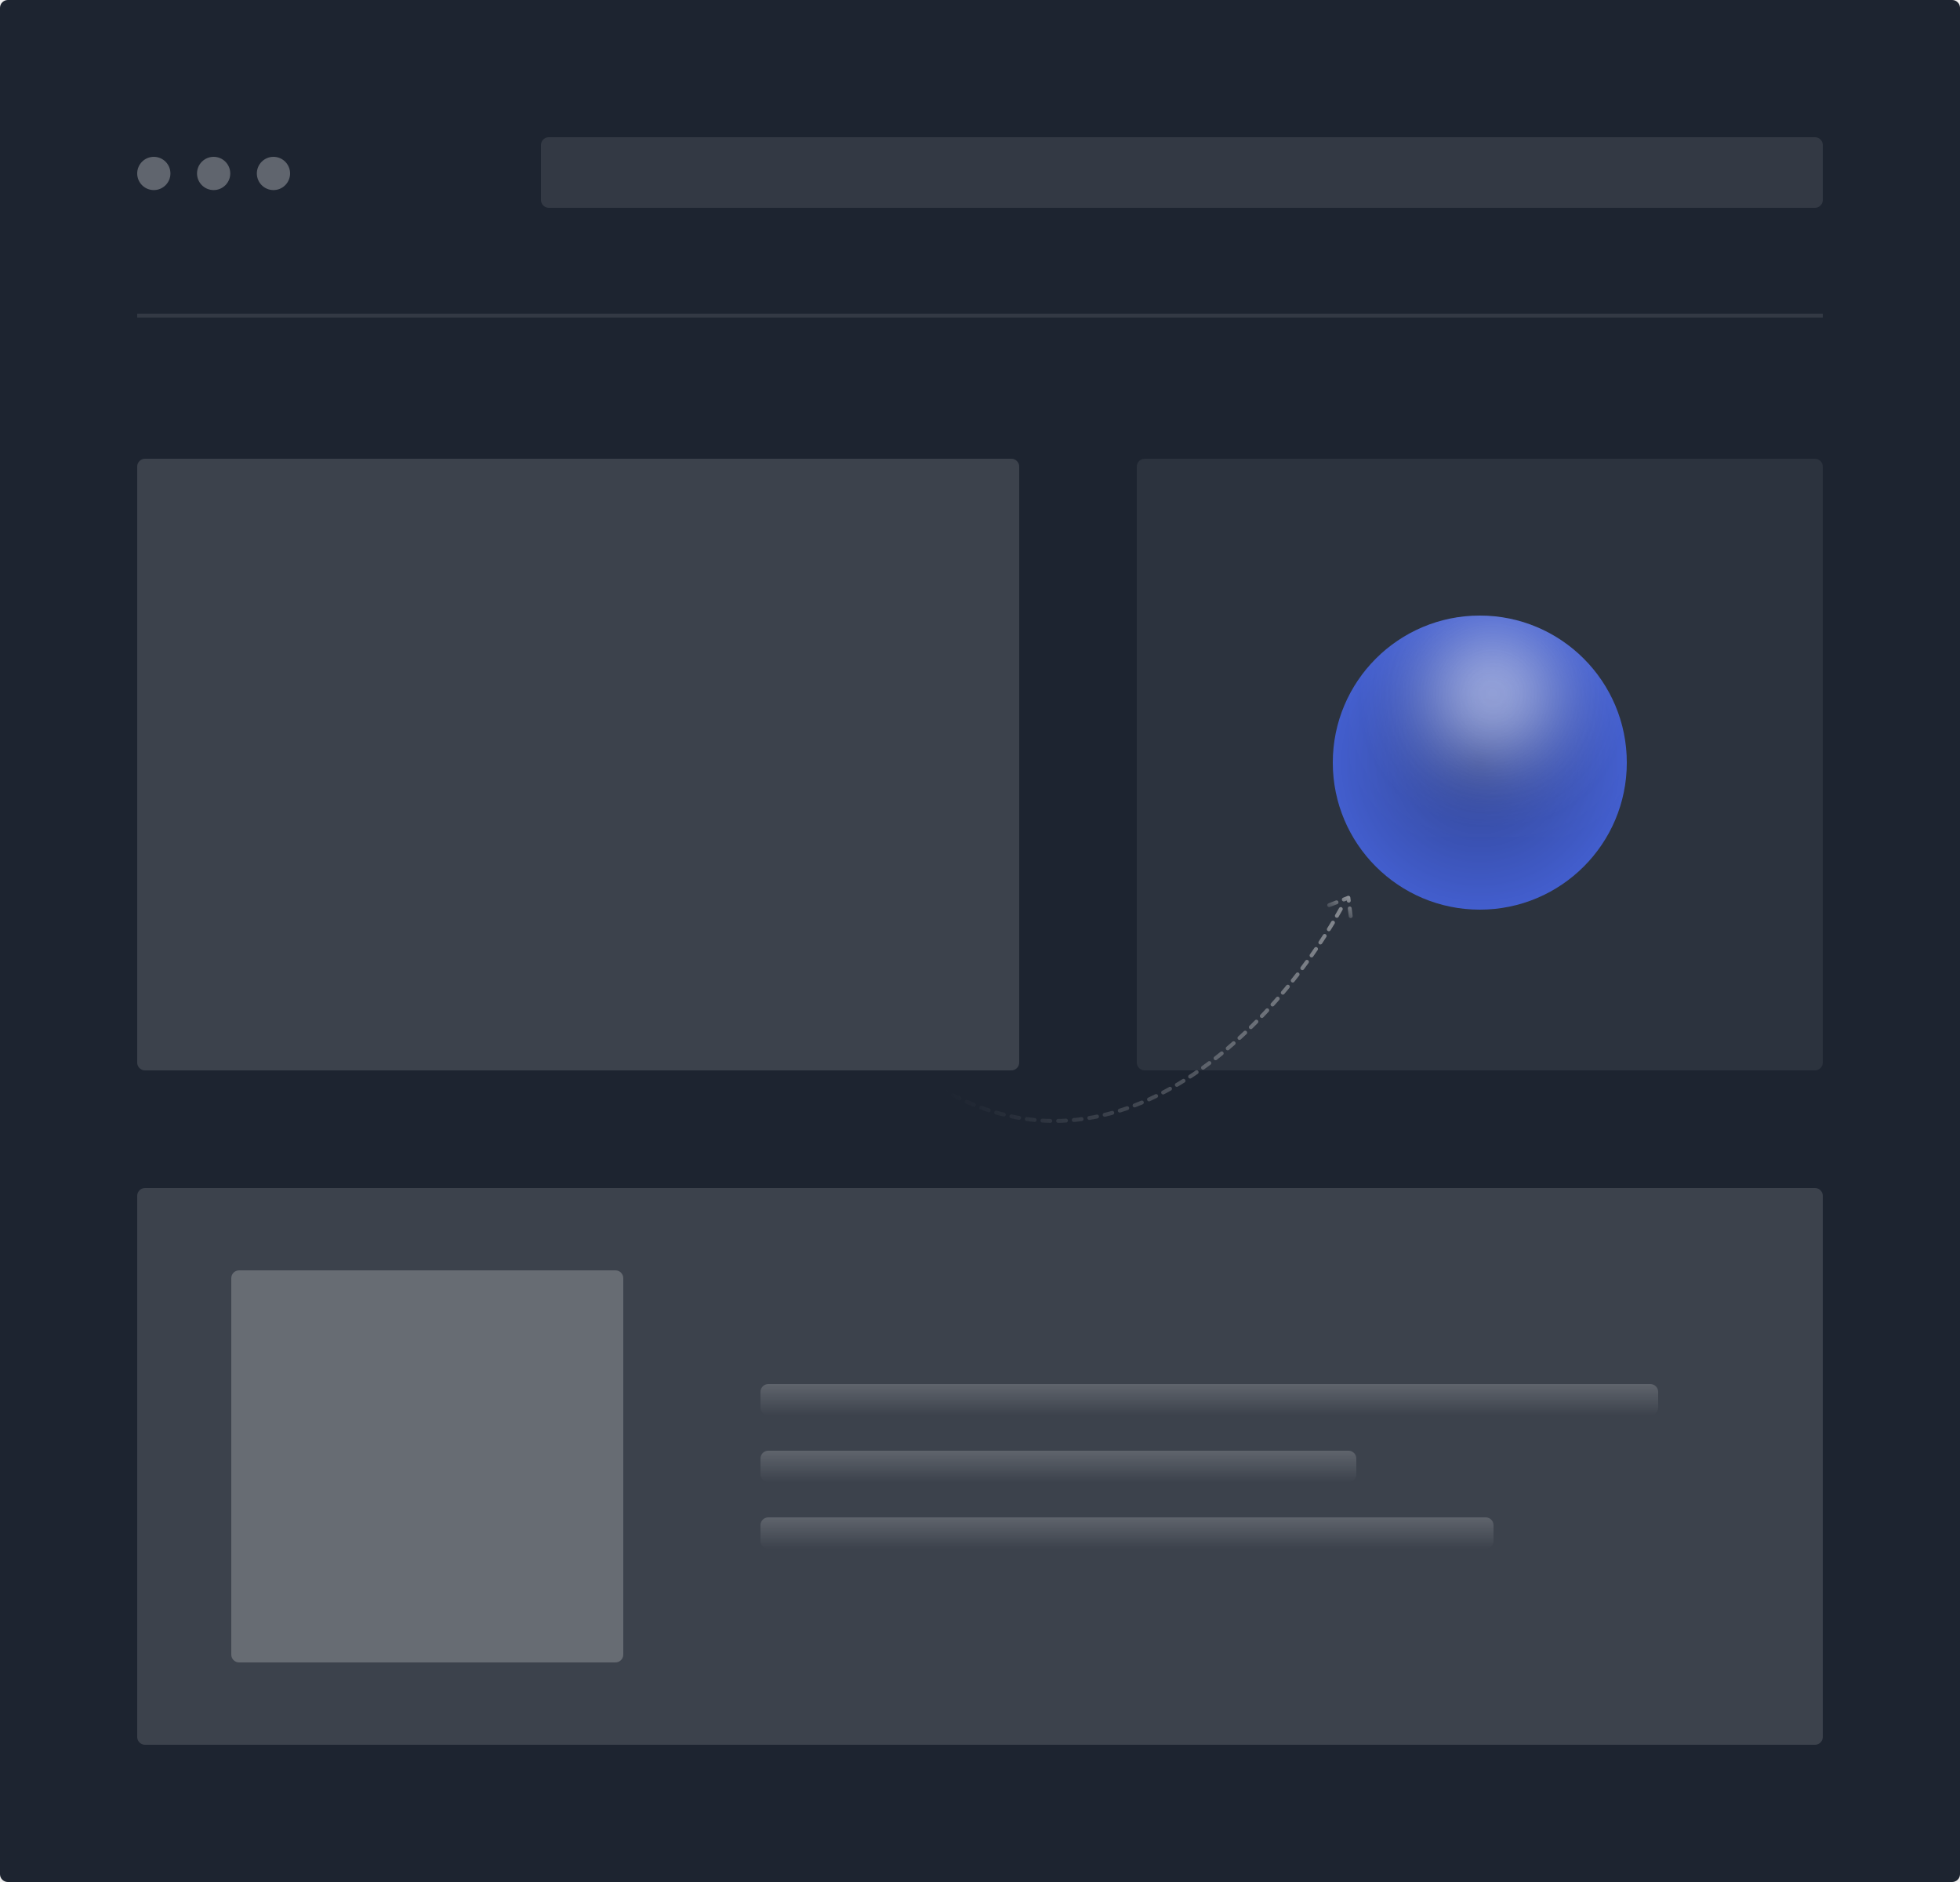
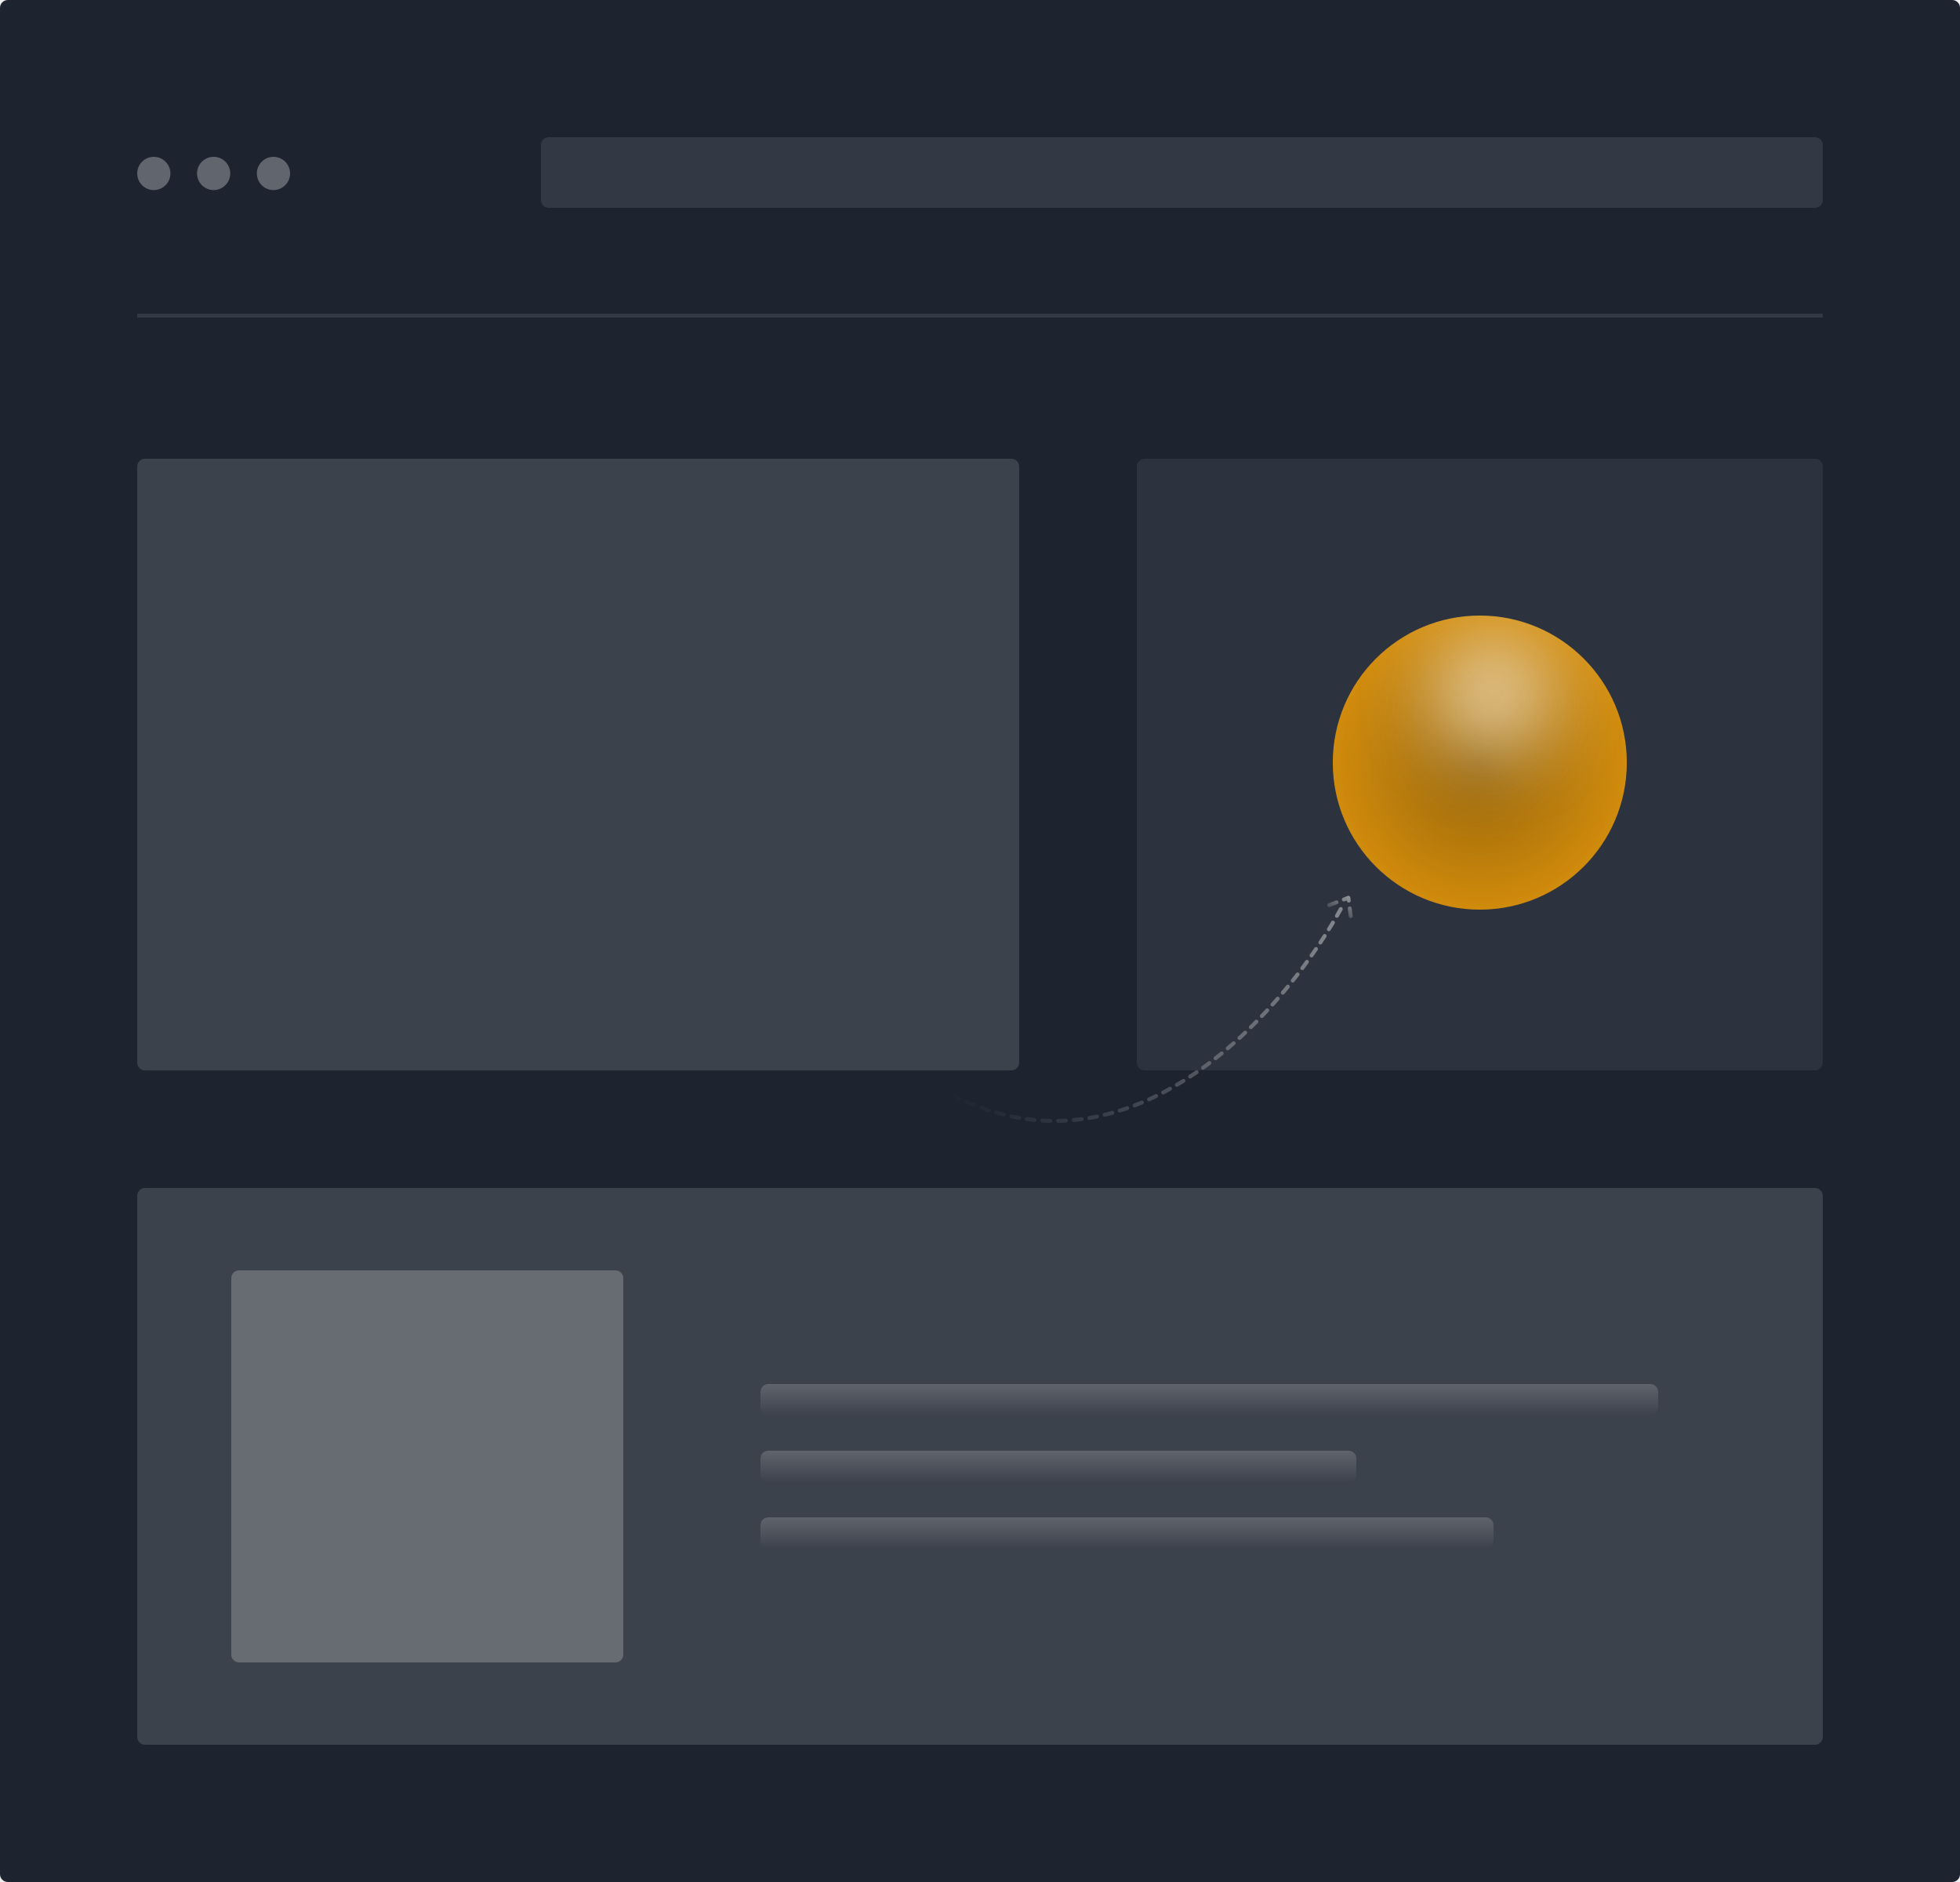
<svg xmlns="http://www.w3.org/2000/svg" width="500" height="480" viewBox="0 0 500 480" fill="none">
  <rect width="500" height="480" rx="2" fill="#1D2430" />
  <rect x="35" y="117" width="225" height="156" rx="2" fill="white" fill-opacity="0.14" />
  <line opacity="0.1" x1="35" y1="80.5" x2="465" y2="80.5" stroke="white" />
  <rect x="290" y="117" width="175" height="156" rx="2" fill="white" fill-opacity="0.07" />
  <rect x="35" y="303" width="430" height="142" rx="2" fill="white" fill-opacity="0.14" />
  <rect x="194" y="353" width="229" height="8" rx="2" fill="url(#paint0_linear_62_128)" fill-opacity="0.18" />
  <rect x="194" y="370" width="152" height="8" rx="2" fill="url(#paint1_linear_62_128)" fill-opacity="0.18" />
  <rect x="194" y="387" width="187" height="8" rx="2" fill="url(#paint2_linear_62_128)" fill-opacity="0.18" />
  <rect x="59" y="324" width="100" height="100" rx="2" fill="white" fill-opacity="0.22" />
  <rect opacity="0.1" x="138" y="35" width="327" height="18" rx="2" fill="white" />
  <circle opacity="0.3" cx="39.239" cy="44.239" r="4.239" fill="white" />
  <circle opacity="0.3" cx="54.5" cy="44.239" r="4.239" fill="white" />
  <circle opacity="0.3" cx="69.761" cy="44.239" r="4.239" fill="white" />
-   <circle opacity="0.8" cx="377.5" cy="194.5" r="37.5" fill="#4A6CF7" />
+   <circle opacity="0.8" cx="377.5" cy="194.5" r="37.5" fill="#FFA500" />
  <mask id="mask0_62_128" style="mask-type:alpha" maskUnits="userSpaceOnUse" x="340" y="157" width="75" height="75">
-     <circle opacity="0.8" cx="377.5" cy="194.5" r="37.5" fill="#4A6CF7" />
+     <circle opacity="0.8" cx="377.5" cy="194.5" r="37.5" fill="#FFA500" />
  </mask>
  <g mask="url(#mask0_62_128)">
    <circle opacity="0.8" cx="377.5" cy="194.5" r="37.5" fill="url(#paint3_radial_62_128)" />
    <g opacity="0.8" filter="url(#filter0_f_62_128)">
      <circle cx="380.809" cy="176.853" r="15.441" fill="white" />
    </g>
  </g>
  <path d="M342.034 231.847C324.964 262.749 277.939 313.186 226.394 267.718" stroke="url(#paint4_linear_62_128)" stroke-linecap="round" stroke-linejoin="round" stroke-dasharray="2 2" />
  <path d="M339.077 230.867L343.973 228.971L344.562 233.656" stroke="url(#paint5_linear_62_128)" stroke-linecap="round" stroke-linejoin="round" stroke-dasharray="2 2" />
  <defs>
    <filter id="filter0_f_62_128" x="344.368" y="140.412" width="72.882" height="72.882" filterUnits="userSpaceOnUse" color-interpolation-filters="sRGB">
      <feFlood flood-opacity="0" result="BackgroundImageFix" />
      <feBlend mode="normal" in="SourceGraphic" in2="BackgroundImageFix" result="shape" />
      <feGaussianBlur stdDeviation="10.5" result="effect1_foregroundBlur_62_128" />
    </filter>
    <linearGradient id="paint0_linear_62_128" x1="308.5" y1="353" x2="308.5" y2="361" gradientUnits="userSpaceOnUse">
      <stop stop-color="white" />
      <stop offset="1" stop-color="white" stop-opacity="0" />
    </linearGradient>
    <linearGradient id="paint1_linear_62_128" x1="270" y1="370" x2="270" y2="378" gradientUnits="userSpaceOnUse">
      <stop stop-color="white" />
      <stop offset="1" stop-color="white" stop-opacity="0" />
    </linearGradient>
    <linearGradient id="paint2_linear_62_128" x1="287.5" y1="387" x2="287.5" y2="395" gradientUnits="userSpaceOnUse">
      <stop stop-color="white" />
      <stop offset="1" stop-color="white" stop-opacity="0" />
    </linearGradient>
    <radialGradient id="paint3_radial_62_128" cx="0" cy="0" r="1" gradientUnits="userSpaceOnUse" gradientTransform="translate(377.5 194.5) rotate(90) scale(40.2574)">
      <stop stop-opacity="0.47" />
      <stop offset="1" stop-opacity="0" />
    </radialGradient>
    <linearGradient id="paint4_linear_62_128" x1="358.554" y1="226.723" x2="242.956" y2="282.349" gradientUnits="userSpaceOnUse">
      <stop stop-color="white" stop-opacity="0.48" />
      <stop offset="1" stop-color="white" stop-opacity="0" />
    </linearGradient>
    <linearGradient id="paint5_linear_62_128" x1="343.992" y1="228.548" x2="340.23" y2="234.571" gradientUnits="userSpaceOnUse">
      <stop stop-color="white" stop-opacity="0.48" />
      <stop offset="1" stop-color="white" stop-opacity="0" />
    </linearGradient>
  </defs>
</svg>
